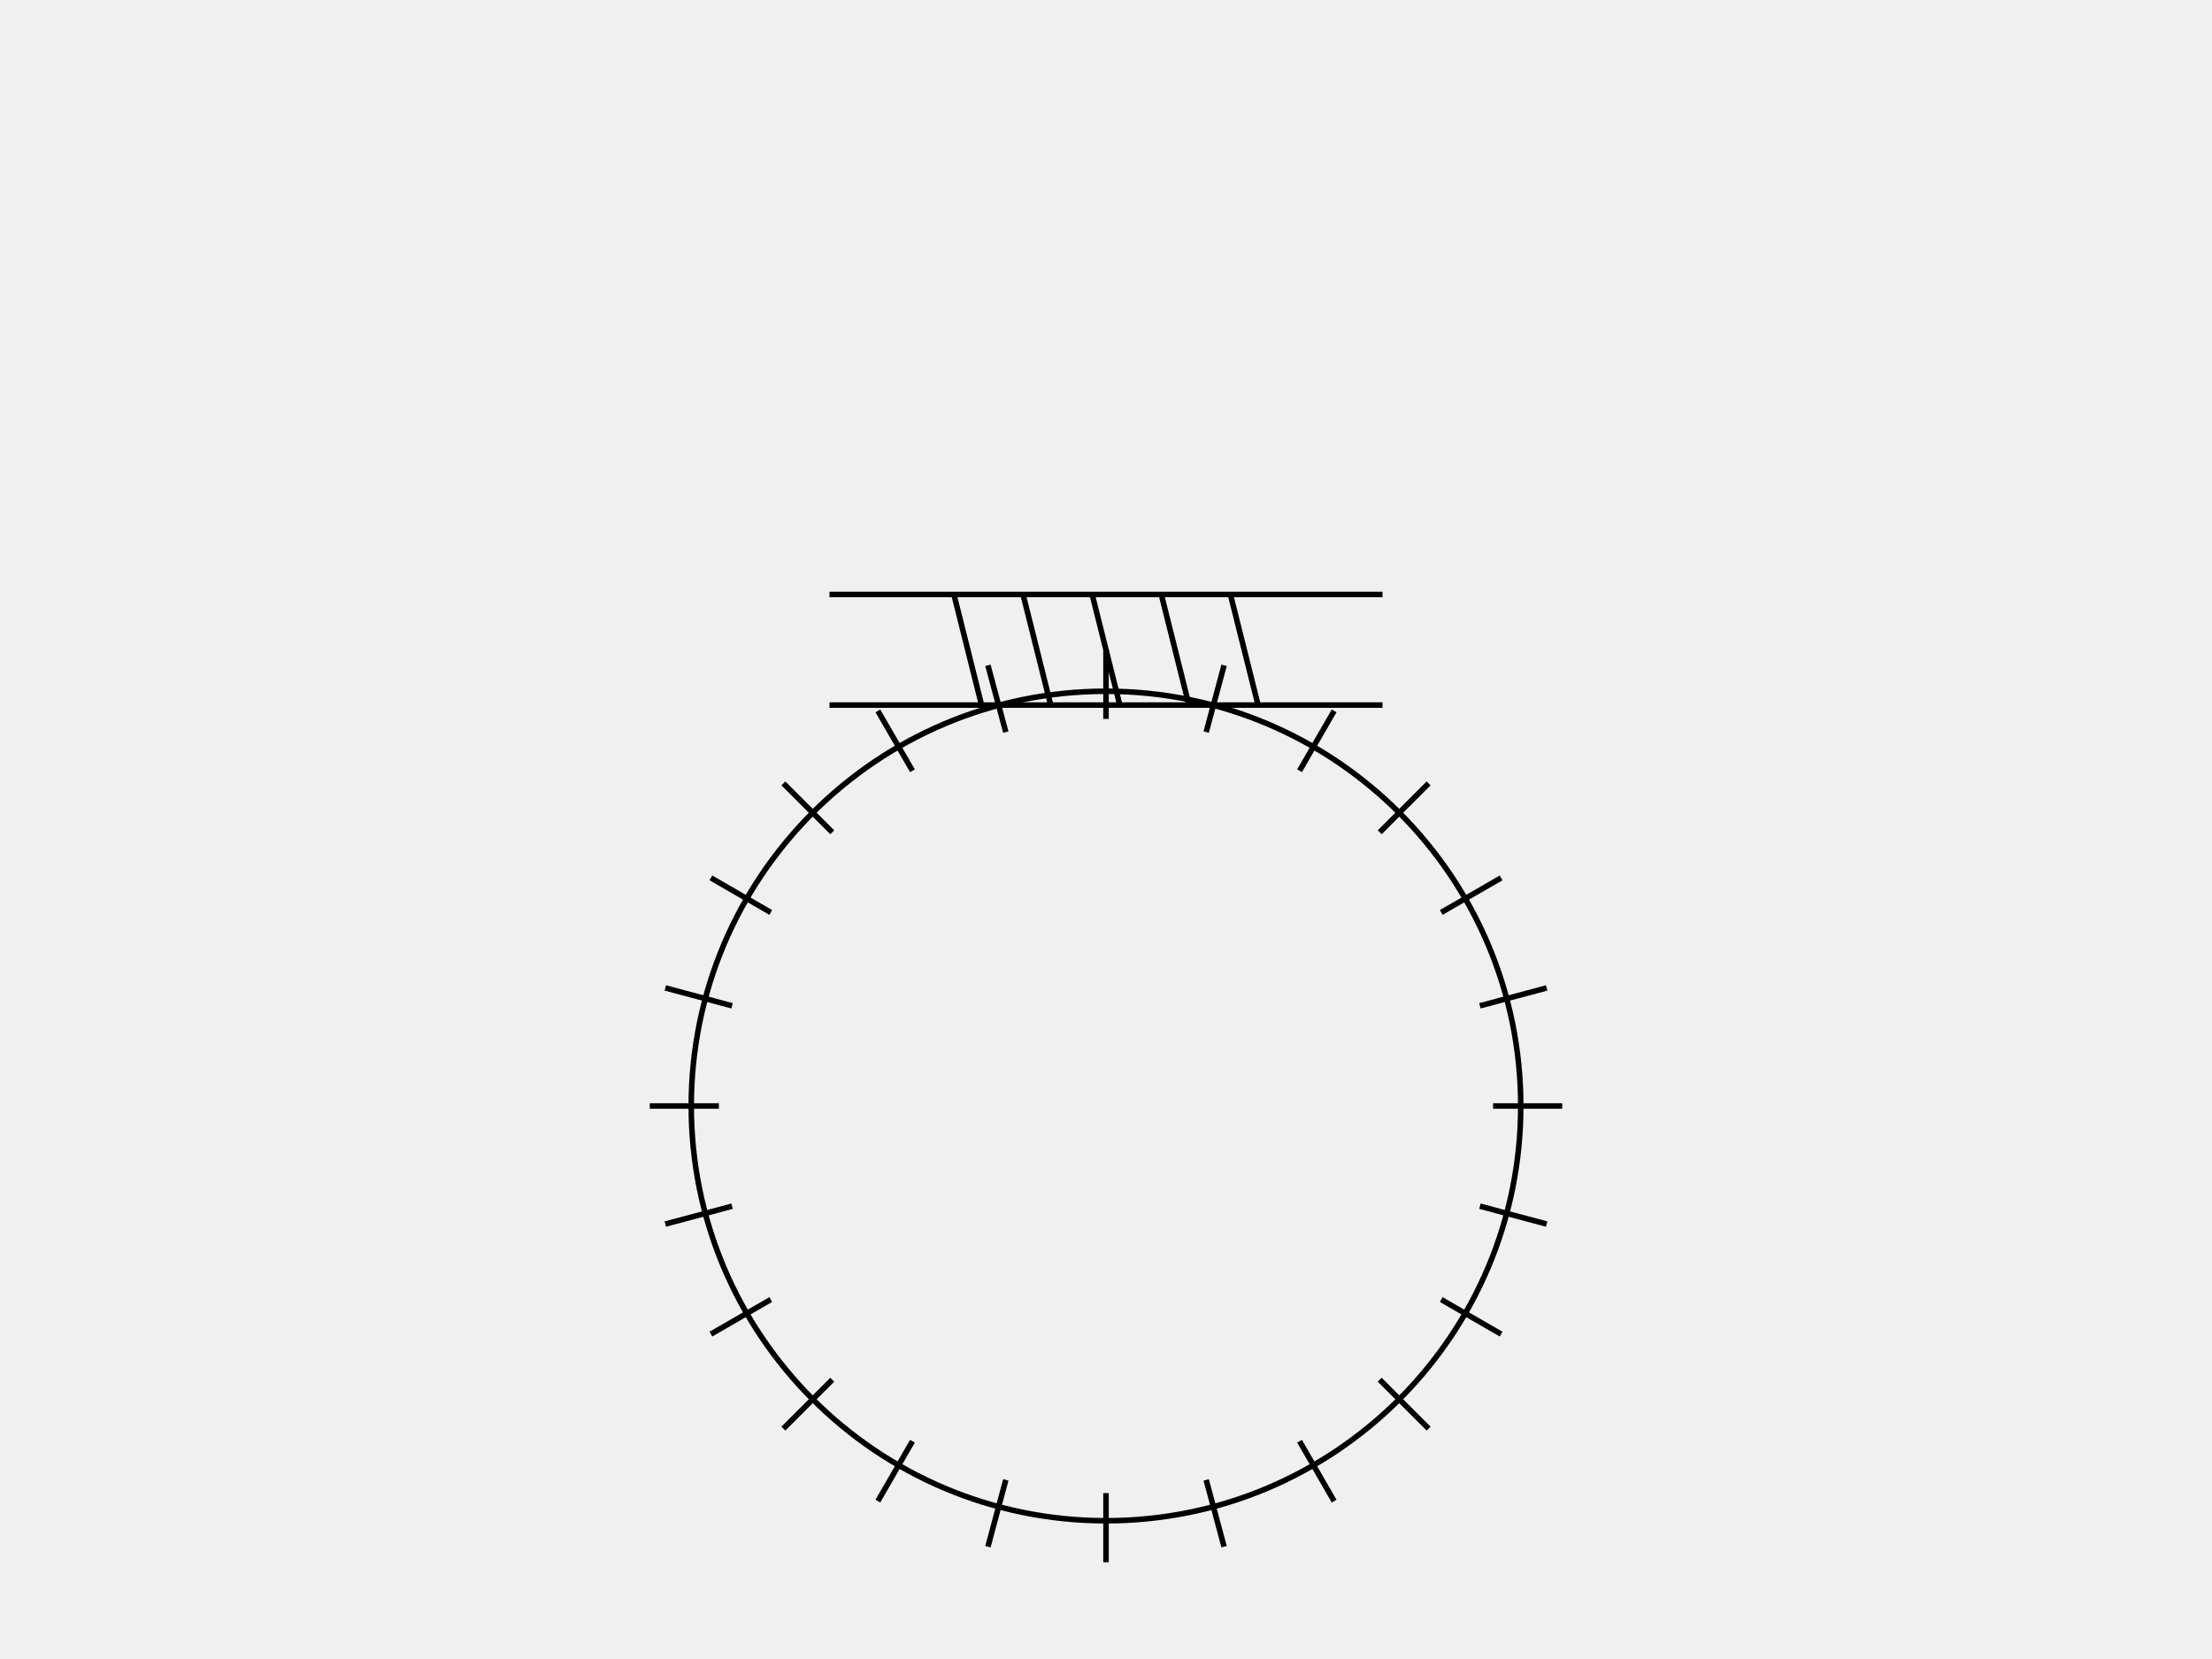
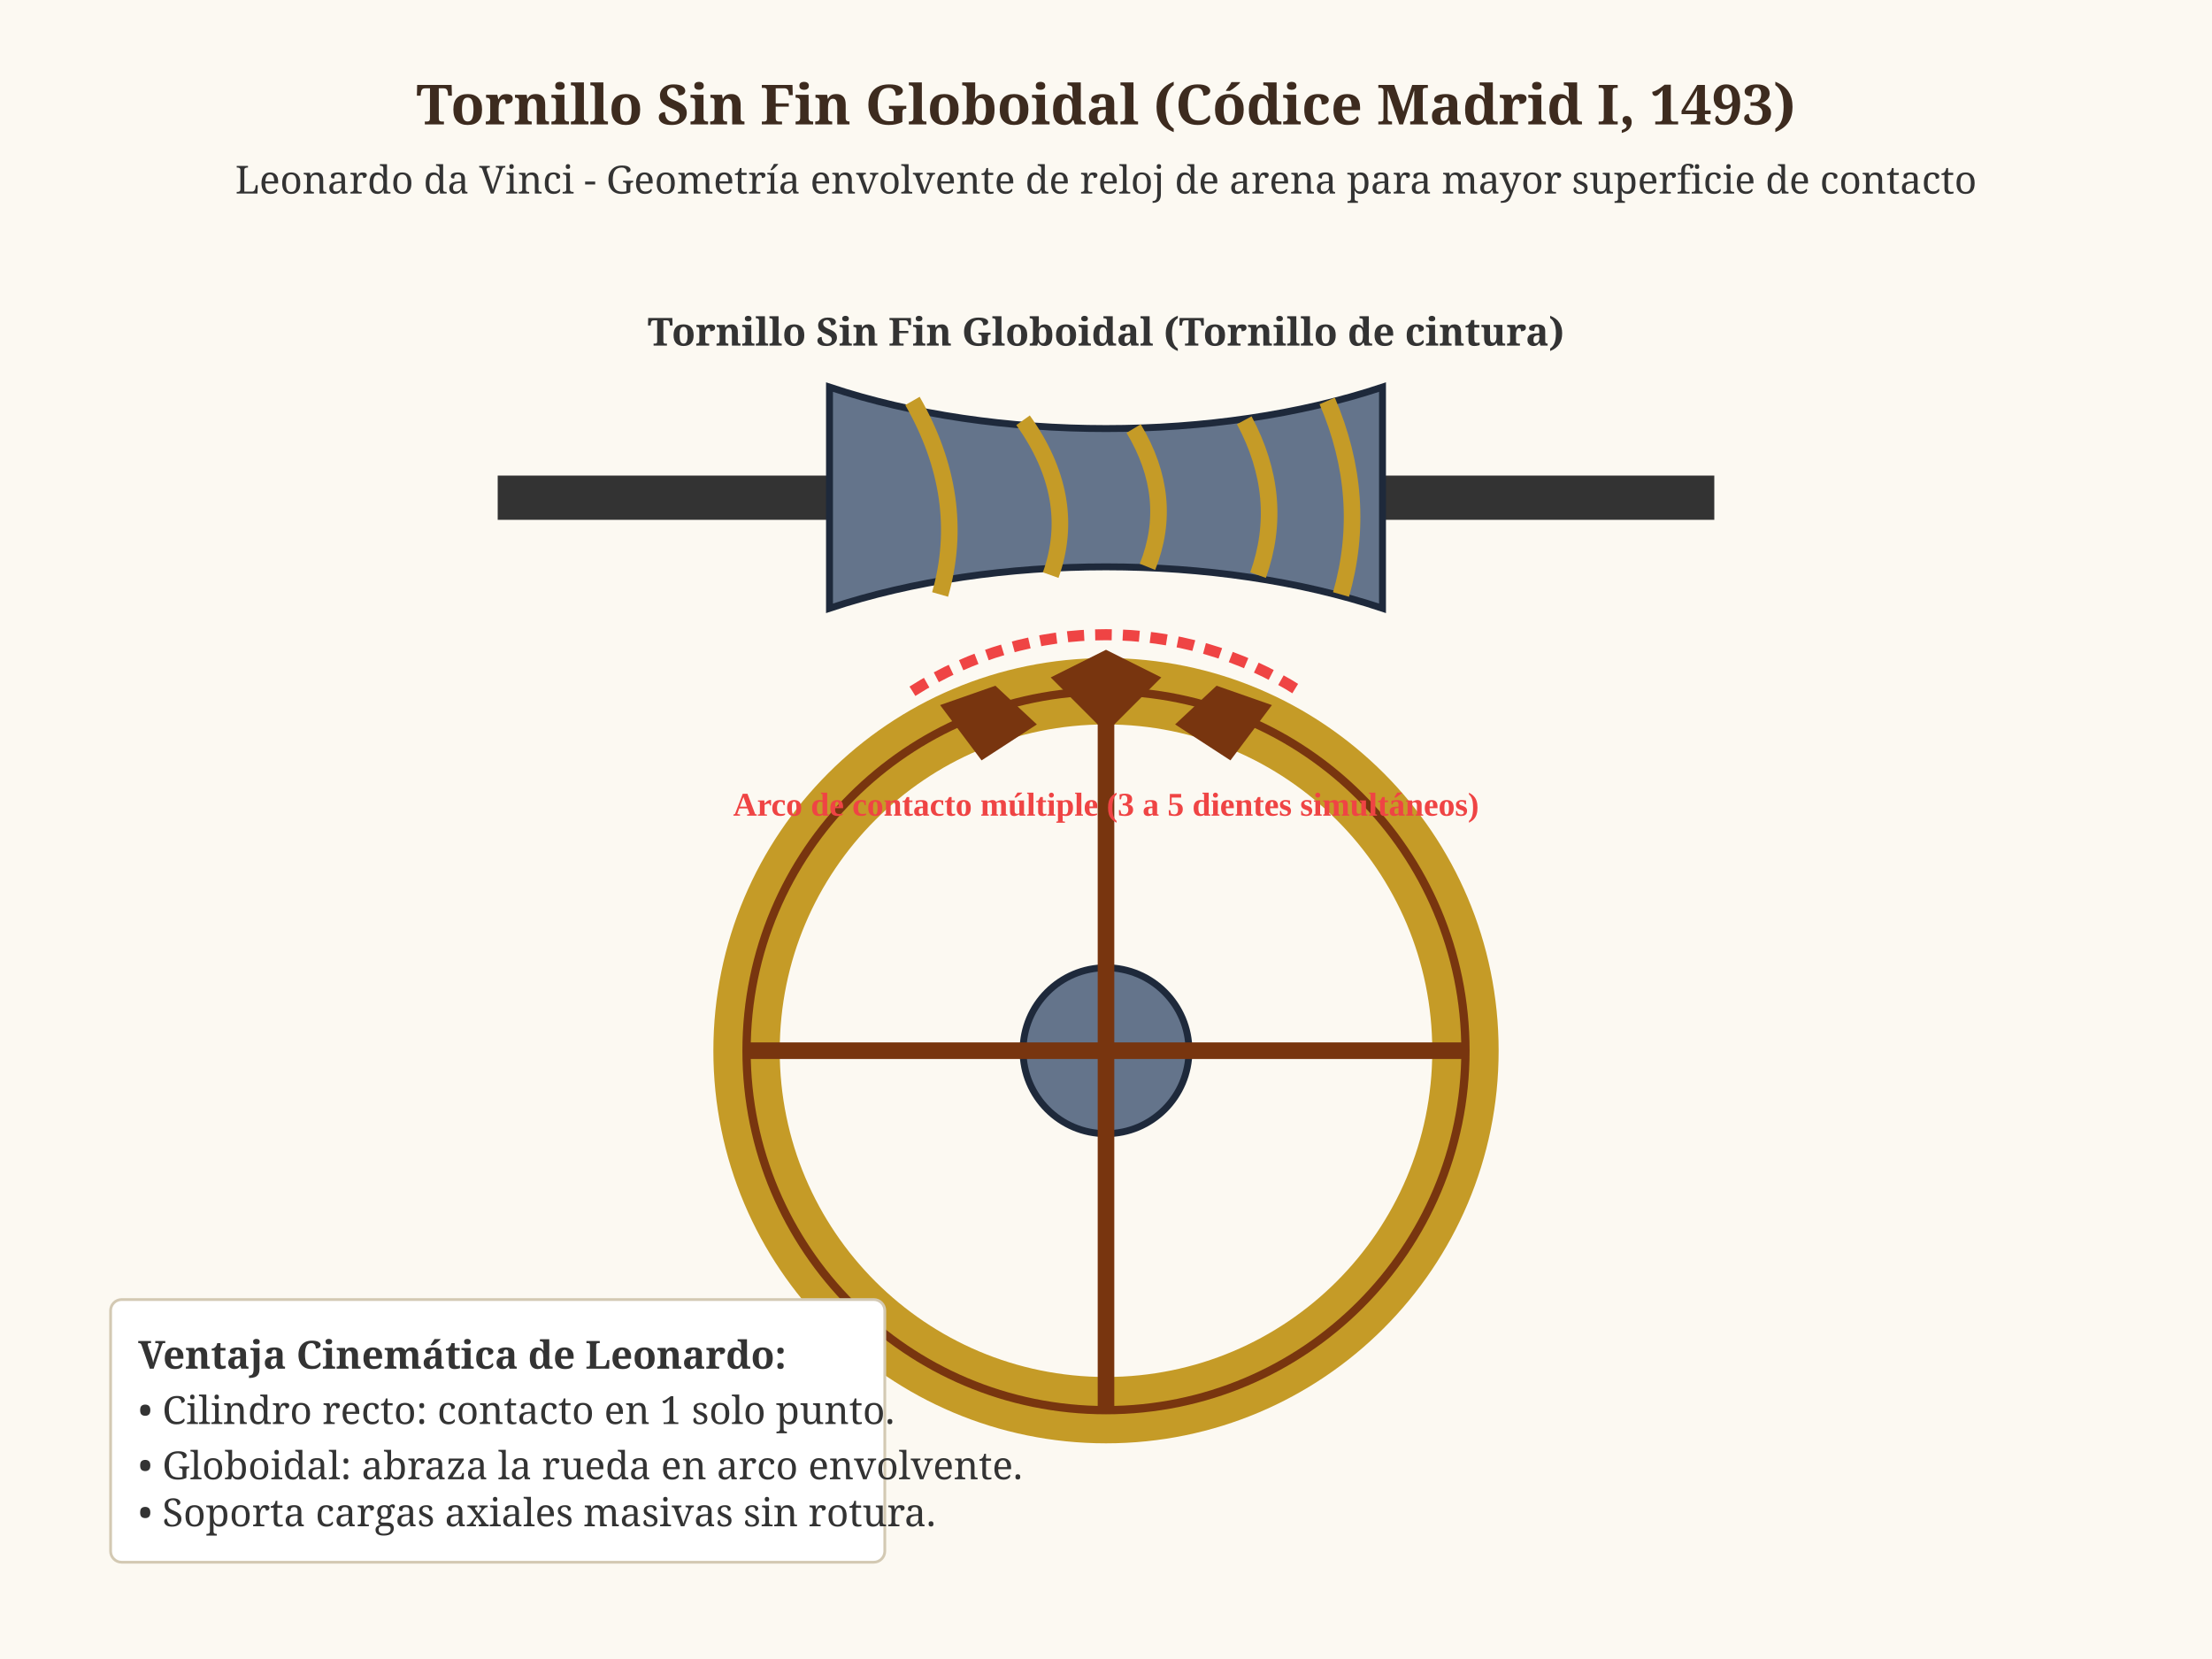
- <svg xmlns="http://www.w3.org/2000/svg" width="800" height="600">
-   <circle cx="400" cy="400" r="150" stroke="black" stroke-width="2" fill="none" />
-   <line x1="540.0" y1="400.0" x2="565.0" y2="400.0" stroke="black" stroke-width="2" />
-   <line x1="535.23" y1="436.235" x2="559.378" y2="442.705" stroke="black" stroke-width="2" />
-   <line x1="521.244" y1="470.0" x2="542.894" y2="482.5" stroke="black" stroke-width="2" />
-   <line x1="498.995" y1="498.995" x2="516.673" y2="516.673" stroke="black" stroke-width="2" />
-   <line x1="470.0" y1="521.244" x2="482.5" y2="542.894" stroke="black" stroke-width="2" />
-   <line x1="436.235" y1="535.23" x2="442.705" y2="559.378" stroke="black" stroke-width="2" />
-   <line x1="400.0" y1="540.0" x2="400.0" y2="565.0" stroke="black" stroke-width="2" />
-   <line x1="363.765" y1="535.23" x2="357.295" y2="559.378" stroke="black" stroke-width="2" />
-   <line x1="330.0" y1="521.244" x2="317.5" y2="542.894" stroke="black" stroke-width="2" />
-   <line x1="301.005" y1="498.995" x2="283.327" y2="516.673" stroke="black" stroke-width="2" />
-   <line x1="278.756" y1="470" x2="257.106" y2="482.5" stroke="black" stroke-width="2" />
-   <line x1="264.77" y1="436.235" x2="240.622" y2="442.705" stroke="black" stroke-width="2" />
-   <line x1="260.0" y1="400.0" x2="235.0" y2="400.0" stroke="black" stroke-width="2" />
-   <line x1="264.77" y1="363.765" x2="240.622" y2="357.295" stroke="black" stroke-width="2" />
-   <line x1="278.756" y1="330" x2="257.106" y2="317.5" stroke="black" stroke-width="2" />
-   <line x1="301.005" y1="301.005" x2="283.327" y2="283.327" stroke="black" stroke-width="2" />
-   <line x1="330" y1="278.756" x2="317.5" y2="257.106" stroke="black" stroke-width="2" />
-   <line x1="363.765" y1="264.77" x2="357.295" y2="240.622" stroke="black" stroke-width="2" />
-   <line x1="400.0" y1="260.0" x2="400" y2="235.0" stroke="black" stroke-width="2" />
-   <line x1="436.235" y1="264.77" x2="442.705" y2="240.622" stroke="black" stroke-width="2" />
-   <line x1="470" y1="278.756" x2="482.5" y2="257.106" stroke="black" stroke-width="2" />
-   <line x1="498.995" y1="301.005" x2="516.673" y2="283.327" stroke="black" stroke-width="2" />
-   <line x1="521.244" y1="330" x2="542.894" y2="317.5" stroke="black" stroke-width="2" />
-   <line x1="535.23" y1="363.765" x2="559.378" y2="357.295" stroke="black" stroke-width="2" />
-   <line x1="300" y1="215" x2="500" y2="215" stroke="black" stroke-width="2" />
-   <line x1="300" y1="255" x2="500" y2="255" stroke="black" stroke-width="2" />
-   <line x1="345" y1="215" x2="355" y2="255" stroke="black" stroke-width="2" />
-   <line x1="370" y1="215" x2="380" y2="255" stroke="black" stroke-width="2" />
-   <line x1="395" y1="215" x2="405" y2="255" stroke="black" stroke-width="2" />
-   <line x1="420" y1="215" x2="430" y2="255" stroke="black" stroke-width="2" />
-   <line x1="445" y1="215" x2="455" y2="255" stroke="black" stroke-width="2" />
+ <svg xmlns="http://www.w3.org/2000/svg" viewBox="0 0 800 600">
+   <defs>
+     <style>
+       .lg-bg { fill: #fcf9f2; }
+       .lg-bronze { fill: #c59b27; stroke: #78350f; stroke-width: 2.5; }
+       .lg-steel { fill: #64748b; stroke: #1e293b; stroke-width: 2.5; }
+       .lg-title { font-family: 'Cinzel', serif; font-size: 20px; font-weight: bold; fill: #3d2b1f; }
+       .lg-text { font-family: 'EB Garamond', serif; font-size: 14px; fill: #333; }
+       
+       @keyframes anim-worm-spin {
+         from { transform: rotate(0deg); }
+         to { transform: rotate(360deg); }
+       }
+       @keyframes anim-gear-turn {
+         from { transform: rotate(0deg); }
+         to { transform: rotate(30deg); }
+       }
+       
+       .worm-rot {
+         transform-origin: 400px 180px;
+         animation: anim-worm-spin 3s linear infinite;
+       }
+       .gear-rot {
+         transform-origin: 400px 380px;
+         animation: anim-gear-turn 3s linear infinite;
+       }
+     </style>
+   </defs>
+   <rect width="800" height="600" class="lg-bg" />
+   <text x="400" y="45" text-anchor="middle" class="lg-title">Tornillo Sin Fin Globoidal (Códice Madrid I, 1493)</text>
+   <text x="400" y="70" text-anchor="middle" class="lg-text">Leonardo da Vinci - Geometría envolvente de reloj de arena para mayor superficie de contacto</text>
+   <rect x="180" y="172" width="440" height="16" fill="#333" />
+   <g class="worm-rot">
+     <path d="M 300 140 C 360 160 440 160 500 140 L 500 220 C 440 200 360 200 300 220 Z" class="lg-steel" />
+     <path d="M 330 145 Q 350 180 340 215" fill="none" stroke="#c59b27" stroke-width="6" />
+     <path d="M 370 152 Q 390 180 380 208" fill="none" stroke="#c59b27" stroke-width="6" />
+     <path d="M 410 155 Q 425 180 415 205" fill="none" stroke="#c59b27" stroke-width="6" />
+     <path d="M 450 152 Q 465 180 455 208" fill="none" stroke="#c59b27" stroke-width="6" />
+     <path d="M 480 145 Q 495 180 485 215" fill="none" stroke="#c59b27" stroke-width="6" />
+   </g>
+   <text x="400" y="125" text-anchor="middle" class="lg-text" font-weight="bold">Tornillo Sin Fin Globoidal (Tornillo de cintura)</text>
+   <g class="gear-rot">
+     <circle cx="400" cy="380" r="130" fill="none" stroke="#c59b27" stroke-width="24" />
+     <circle cx="400" cy="380" r="130" fill="none" stroke="#78350f" stroke-width="3" />
+     <circle cx="400" cy="380" r="30" class="lg-steel" />
+     <polygon points="380,245 400,235 420,245 400,265" fill="#78350f" />
+     <polygon points="340,255 360,248 375,262 355,275" fill="#78350f" />
+     <polygon points="425,262 440,248 460,255 445,275" fill="#78350f" />
+     <line x1="400" y1="250" x2="400" y2="510" stroke="#78350f" stroke-width="6" />
+     <line x1="270" y1="380" x2="530" y2="380" stroke="#78350f" stroke-width="6" />
+   </g>
+   <path d="M 330 250 A 130 130 0 0 1 470 250" fill="none" stroke="#ef4444" stroke-width="4" stroke-dasharray="6 4" />
+   <text x="400" y="295" text-anchor="middle" font-size="12" font-weight="bold" fill="#ef4444">Arco de contacto múltiple (3 a 5 dientes simultáneos)</text>
+   <rect x="40" y="470" width="280" height="95" fill="#fff" stroke="#d3c9b3" rx="4" />
+   <text x="50" y="495" class="lg-text" font-weight="bold">Ventaja Cinemática de Leonardo:</text>
+   <text x="50" y="515" class="lg-text">• Cilindro recto: contacto en 1 solo punto.</text>
+   <text x="50" y="535" class="lg-text">• Globoidal: abraza la rueda en arco envolvente.</text>
+   <text x="50" y="552" class="lg-text">• Soporta cargas axiales masivas sin rotura.</text>
</svg>
